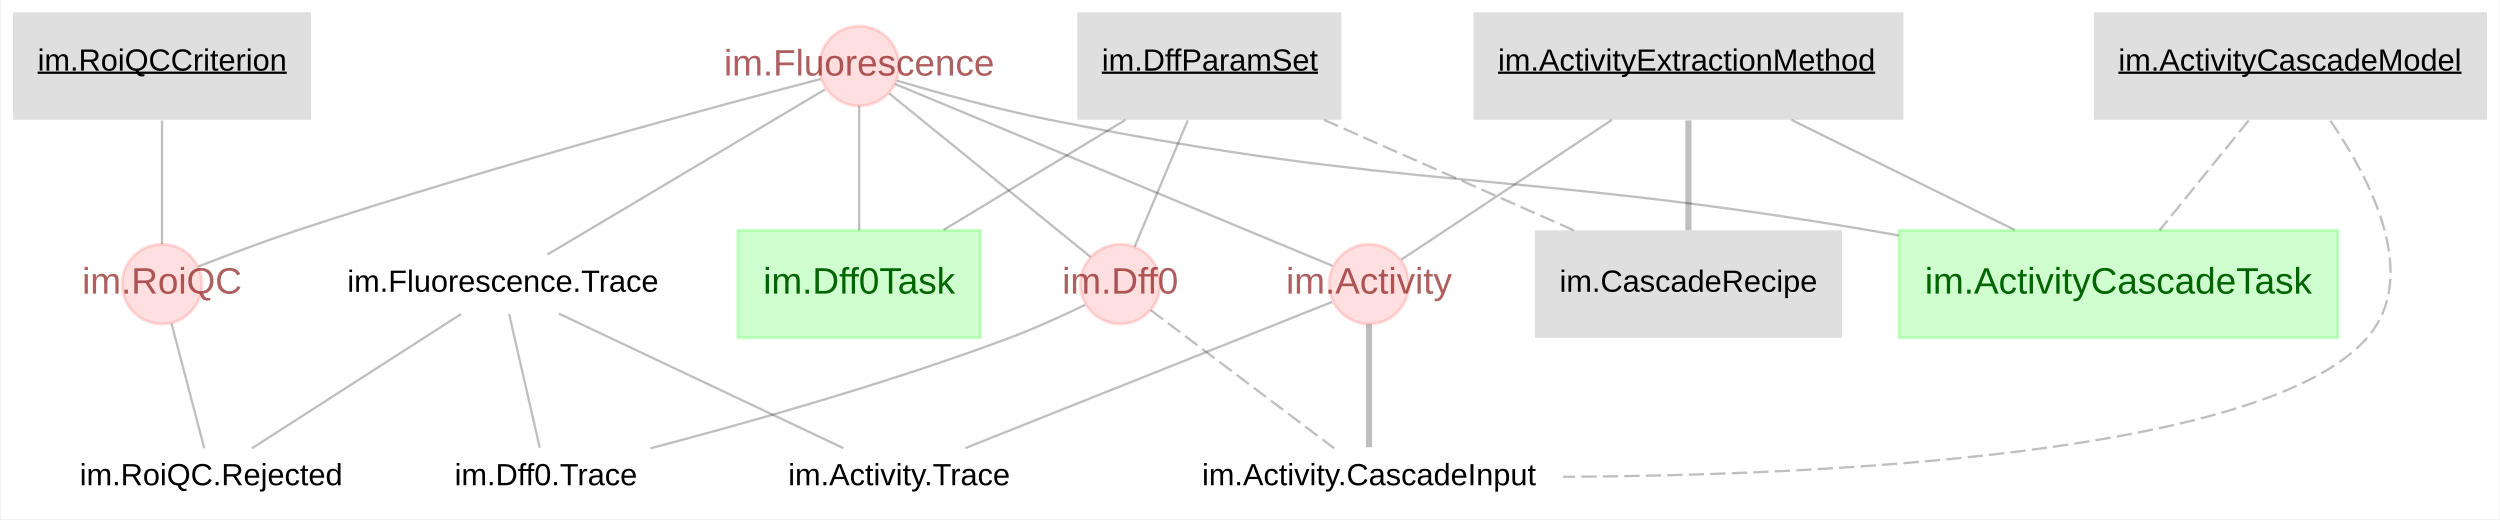
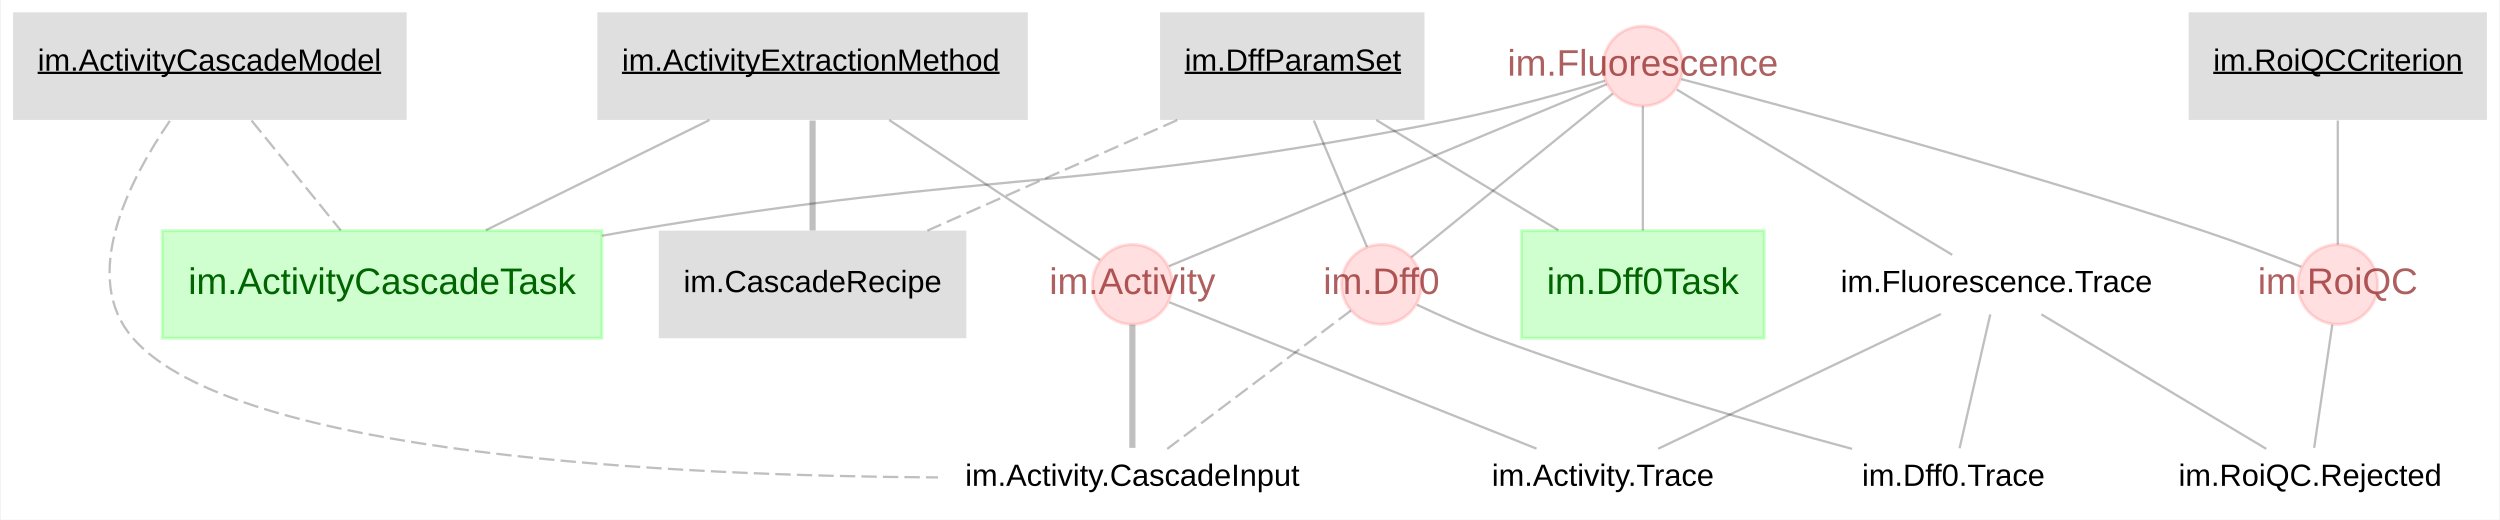
- <svg xmlns="http://www.w3.org/2000/svg" xmlns:xlink="http://www.w3.org/1999/xlink" width="814pt" height="169pt" viewBox="0.00 0.00 813.50 169.00">
+ <svg xmlns="http://www.w3.org/2000/svg" xmlns:xlink="http://www.w3.org/1999/xlink" width="813pt" height="169pt" viewBox="0.00 0.00 812.50 169.00">
  <g id="graph0" class="graph" transform="scale(1 1) rotate(0) translate(4 165)">
-     <polygon fill="white" stroke="transparent" points="-4,4 -4,-165 809.5,-165 809.5,4 -4,4" />
+     <polygon fill="white" stroke="transparent" points="-4,4 -4,-165 808.5,-165 808.5,4 -4,4" />
    <g id="node1" class="node">
      <g id="a_node1">
-         <a xlink:title="→ im.RoiQC → im.Fluorescence.Trace ">
-           <polygon fill="transparent" stroke="transparent" points="115.5,-19 13.5,-19 13.5,0 115.5,0 115.5,-19" />
-           <text text-anchor="middle" x="64.5" y="-7" font-family="arial" font-size="10.00">im.RoiQC.Rejected</text>
+         <a xlink:title="extraction_method     ">
+           <polygon fill="#000000" fill-opacity="0.125" stroke="transparent" points="330,-161 190,-161 190,-126 330,-126 330,-161" />
+           <text text-anchor="start" x="198" y="-142" font-family="arial" text-decoration="underline" font-size="10.00">im.ActivityExtractionMethod</text>
        </a>
      </g>
    </g>
    <g id="node2" class="node">
      <g id="a_node2">
-         <a xlink:title="model_name            ------------------------------ model_path            model_description=&quot;&quot;  ">
-           <polygon fill="#000000" fill-opacity="0.125" stroke="transparent" points="805.5,-161 677.5,-161 677.5,-126 805.5,-126 805.5,-161" />
-           <text text-anchor="start" x="685.5" y="-142" font-family="arial" text-decoration="underline" font-size="10.00">im.ActivityCascadeModel</text>
-         </a>
-       </g>
+         <a xlink:title="→ im.Fluorescence → im.ActivityExtractionMethod ------------------------------ → im.ActivityCascadeModel ">
+           <polygon fill="#00ff00" fill-opacity="0.188" stroke="#00ff00" stroke-opacity="0.188" points="191.5,-90 48.5,-90 48.5,-55 191.5,-55 191.5,-90" />
+           <text text-anchor="middle" x="120" y="-69.4" font-family="arial" font-size="12.00" fill="darkgreen">im.ActivityCascadeTask</text>
+         </a>
+       </g>
+     </g>
+     <g id="edge1" class="edge">
+       <path fill="none" stroke="#000000" stroke-width="0.75" stroke-opacity="0.251" d="M226.47,-125.97C204.46,-115.13 175.79,-101 153.75,-90.13" />
+     </g>
+     <g id="node8" class="node">
+       <g id="a_node8">
+         <a xlink:title="→ im.ActivityExtractionMethod ------------------------------ → im.DffParamSet ">
+           <polygon fill="#000000" fill-opacity="0.125" stroke="transparent" points="310,-90 210,-90 210,-55 310,-55 310,-90" />
+           <text text-anchor="middle" x="260" y="-70" font-family="arial" font-size="10.00">im.CascadeRecipe</text>
+         </a>
+       </g>
+     </g>
+     <g id="edge2" class="edge">
+       <path fill="none" stroke="#000000" stroke-width="2" stroke-opacity="0.251" d="M260,-125.8C260,-114.95 260,-100.87 260,-90.05" />
+     </g>
+     <g id="node11" class="node">
+       <g id="a_node11">
+         <a xlink:title="→ im.Fluorescence → im.ActivityExtractionMethod ">
+           <ellipse fill="#ff0000" fill-opacity="0.125" stroke="#ff0000" stroke-opacity="0.125" cx="364" cy="-72.5" rx="13" ry="13" />
+           <text text-anchor="middle" x="364" y="-69.4" font-family="arial" font-size="12.00" fill="#7f0000" fill-opacity="0.627">im.Activity</text>
+         </a>
+       </g>
+     </g>
+     <g id="edge3" class="edge">
+       <path fill="none" stroke="#000000" stroke-width="0.75" stroke-opacity="0.251" d="M284.91,-125.97C306.78,-111.46 337.53,-91.06 353.48,-80.48" />
+     </g>
+     <g id="node3" class="node">
+       <g id="a_node3">
+         <a xlink:title="→ im.Fluorescence → im.DffParamSet ------------------------------ task_owner            task_note=&quot;&quot;          ">
+           <polygon fill="#00ff00" fill-opacity="0.188" stroke="#00ff00" stroke-opacity="0.188" points="569.5,-90 490.5,-90 490.5,-55 569.5,-55 569.5,-90" />
+           <text text-anchor="middle" x="530" y="-69.4" font-family="arial" font-size="12.00" fill="darkgreen">im.Dff0Task</text>
+         </a>
+       </g>
+     </g>
+     <g id="node4" class="node">
+       <g id="a_node4">
+         <a xlink:title="→ im.Fluorescence → im.RoiQCCriterion ------------------------------ n_rois                n_rejected            ">
+           <ellipse fill="#ff0000" fill-opacity="0.125" stroke="#ff0000" stroke-opacity="0.125" cx="756" cy="-72.5" rx="13" ry="13" />
+           <text text-anchor="middle" x="756" y="-69.4" font-family="arial" font-size="12.00" fill="#7f0000" fill-opacity="0.627">im.RoiQC</text>
+         </a>
+       </g>
+     </g>
+     <g id="node9" class="node">
+       <g id="a_node9">
+         <a xlink:title="→ im.RoiQC → im.Fluorescence.Trace ">
+           <polygon fill="transparent" stroke="transparent" points="798,-19 696,-19 696,0 798,0 798,-19" />
+           <text text-anchor="middle" x="747" y="-7" font-family="arial" font-size="10.00">im.RoiQC.Rejected</text>
+         </a>
+       </g>
+     </g>
+     <g id="edge4" class="edge">
+       <path fill="none" stroke="#000000" stroke-width="0.75" stroke-opacity="0.251" d="M754.22,-59.45C752.48,-47.64 749.87,-29.93 748.31,-19.36" />
    </g>
    <g id="node5" class="node">
      <g id="a_node5">
+         <a xlink:title="→ im.Fluorescence → im.Segmentation.Mask → `roselab_scan`.`#channel`.proj(fluo_channel=&quot;channel&quot;) ------------------------------ fluorescence          neuropil_fluorescence=null  INDEX (fluorescence) INDEX (neuropil_fluorescence) ">
+           <polygon fill="transparent" stroke="transparent" points="703,-82 587,-82 587,-63 703,-63 703,-82" />
+           <text text-anchor="middle" x="645" y="-70" font-family="arial" font-size="10.00">im.Fluorescence.Trace</text>
+         </a>
+       </g>
+     </g>
+     <g id="edge5" class="edge">
+       <path fill="none" stroke="#000000" stroke-width="0.75" stroke-opacity="0.251" d="M659.61,-62.76C679.11,-51.1 713.42,-30.58 732.74,-19.03" />
+     </g>
+     <g id="node14" class="node">
+       <g id="a_node14">
+         <a xlink:title="→ im.Activity → im.Fluorescence.Trace ------------------------------ activity_trace        INDEX (activity_trace) ">
+           <polygon fill="transparent" stroke="transparent" points="562,-19 472,-19 472,0 562,0 562,-19" />
+           <text text-anchor="middle" x="517" y="-7" font-family="arial" font-size="10.00">im.Activity.Trace</text>
+         </a>
+       </g>
+     </g>
+     <g id="edge6" class="edge">
+       <path fill="none" stroke="#000000" stroke-width="0.75" stroke-opacity="0.251" d="M626.93,-62.89C602.54,-51.26 559.32,-30.67 534.98,-19.07" />
+     </g>
+     <g id="node16" class="node">
+       <g id="a_node16">
+         <a xlink:title="→ im.Dff0 → im.Fluorescence.Trace ------------------------------ dff                   f0_median             f0_min                f0_nonpositive        INDEX (dff) ">
+           <polygon fill="transparent" stroke="transparent" points="669,-19 593,-19 593,0 669,0 669,-19" />
+           <text text-anchor="middle" x="631" y="-7" font-family="arial" font-size="10.00">im.Dff0.Trace</text>
+         </a>
+       </g>
+     </g>
+     <g id="edge7" class="edge">
+       <path fill="none" stroke="#000000" stroke-width="0.75" stroke-opacity="0.251" d="M642.99,-62.76C640.33,-51.16 635.66,-30.81 633,-19.22" />
+     </g>
+     <g id="node6" class="node">
+       <g id="a_node6">
        <a xlink:title="→ im.Activity ------------------------------ → im.Dff0 → im.ActivityCascadeModel cascade_commit        element_version       computed_at           ">
-           <polygon fill="transparent" stroke="transparent" points="504.5,-19 378.5,-19 378.5,0 504.5,0 504.5,-19" />
-           <text text-anchor="middle" x="441.5" y="-7" font-family="arial" font-size="10.00">im.Activity.CascadeInput</text>
-         </a>
-       </g>
-     </g>
-     <g id="edge1" class="edge">
-       <path fill="none" stroke="#000000" stroke-width="0.75" stroke-dasharray="5,2" stroke-opacity="0.251" d="M754.52,-125.68C767.73,-106.43 783.95,-75 766.5,-55 733.23,-16.86 589.48,-10.23 504.71,-9.74" />
+           <polygon fill="transparent" stroke="transparent" points="427,-19 301,-19 301,0 427,0 427,-19" />
+           <text text-anchor="middle" x="364" y="-7" font-family="arial" font-size="10.00">im.Activity.CascadeInput</text>
+         </a>
+       </g>
+     </g>
+     <g id="node7" class="node">
+       <g id="a_node7">
+         <a xlink:title="→ im.Fluorescence → im.DffParamSet ------------------------------ fps                   n_masks               n_frames              dark_signal           dark_frame_start=null  dark_frame_stop=null  dark_source           n_f0_nonpositive      element_version       compute_seconds       ">
+           <ellipse fill="#ff0000" fill-opacity="0.125" stroke="#ff0000" stroke-opacity="0.125" cx="445" cy="-72.5" rx="13" ry="13" />
+           <text text-anchor="middle" x="445" y="-69.4" font-family="arial" font-size="12.00" fill="#7f0000" fill-opacity="0.627">im.Dff0</text>
+         </a>
+       </g>
+     </g>
+     <g id="edge8" class="edge">
+       <path fill="none" stroke="#000000" stroke-width="0.75" stroke-dasharray="5,2" stroke-opacity="0.251" d="M435.07,-64.02C419.94,-52.63 391.22,-31 375.32,-19.02" />
+     </g>
+     <g id="edge9" class="edge">
+       <path fill="none" stroke="#000000" stroke-width="0.75" stroke-opacity="0.251" d="M456.51,-65.91C463.73,-62.51 473.29,-58.23 482,-55 521.24,-40.46 567.58,-27.21 598.05,-19.03" />
+     </g>
+     <g id="node10" class="node">
+       <g id="a_node10">
+         <a xlink:title="roi_qc_criterion      ------------------------------ criterion_desc        ">
+           <polygon fill="#000000" fill-opacity="0.125" stroke="transparent" points="804.5,-161 707.5,-161 707.5,-126 804.5,-126 804.5,-161" />
+           <text text-anchor="start" x="715.5" y="-142" font-family="arial" text-decoration="underline" font-size="10.00">im.RoiQCCriterion</text>
+         </a>
+       </g>
+     </g>
+     <g id="edge10" class="edge">
+       <path fill="none" stroke="#000000" stroke-width="0.75" stroke-opacity="0.251" d="M756,-125.8C756,-113.35 756,-96.66 756,-85.51" />
+     </g>
+     <g id="edge11" class="edge">
+       <path fill="none" stroke="#000000" stroke-width="2" stroke-opacity="0.251" d="M364,-59.45C364,-47.64 364,-29.93 364,-19.36" />
+     </g>
+     <g id="edge12" class="edge">
+       <path fill="none" stroke="#000000" stroke-width="0.75" stroke-opacity="0.251" d="M376.01,-66.71C401.79,-56.43 462.76,-32.13 495.43,-19.1" />
+     </g>
+     <g id="node12" class="node">
+       <g id="a_node12">
+         <a xlink:title="dff_paramset_idx      ------------------------------ dff_desc              dff_hash              dark_method           dark_frame_start=null  dark_frame_stop=null  dark_margin_s=null    neuropil_factor       neuropil_offset       detrend_method        detrend_window_s=null  baseline_method       baseline_percentile=null  baseline_window_s=null  baseline_smooth_s=null  baseline_step=1       f0_floor_method       f0_floor_value=null   extra=null            UNIQUE INDEX (dff_hash) ">
+           <polygon fill="#000000" fill-opacity="0.125" stroke="transparent" points="459,-161 373,-161 373,-126 459,-126 459,-161" />
+           <text text-anchor="start" x="381" y="-142" font-family="arial" text-decoration="underline" font-size="10.00">im.DffParamSet</text>
+         </a>
+       </g>
+     </g>
+     <g id="edge13" class="edge">
+       <path fill="none" stroke="#000000" stroke-width="0.75" stroke-opacity="0.251" d="M443.31,-125.97C461.22,-115.13 484.57,-101 502.52,-90.13" />
+     </g>
+     <g id="edge14" class="edge">
+       <path fill="none" stroke="#000000" stroke-width="0.75" stroke-opacity="0.251" d="M423.02,-125.8C428.38,-113.03 435.63,-95.8 440.31,-84.66" />
+     </g>
+     <g id="edge15" class="edge">
+       <path fill="none" stroke="#000000" stroke-width="0.75" stroke-dasharray="5,2" stroke-opacity="0.251" d="M378.63,-125.97C354.03,-115.09 321.93,-100.89 297.33,-90.01" />
    </g>
    <g id="node13" class="node">
      <g id="a_node13">
-         <a xlink:title="→ im.Fluorescence → im.ActivityExtractionMethod ------------------------------ → im.ActivityCascadeModel ">
-           <polygon fill="#00ff00" fill-opacity="0.188" stroke="#00ff00" stroke-opacity="0.188" points="757,-90 614,-90 614,-55 757,-55 757,-90" />
-           <text text-anchor="middle" x="685.5" y="-69.4" font-family="arial" font-size="12.00" fill="darkgreen">im.ActivityCascadeTask</text>
-         </a>
-       </g>
-     </g>
-     <g id="edge2" class="edge">
-       <path fill="none" stroke="#000000" stroke-width="0.75" stroke-dasharray="5,2" stroke-opacity="0.251" d="M727.94,-125.8C719.14,-114.95 707.71,-100.87 698.93,-90.05" />
-     </g>
-     <g id="node3" class="node">
-       <g id="a_node3">
-         <a xlink:title="→ im.Fluorescence → im.ActivityExtractionMethod ">
-           <ellipse fill="#ff0000" fill-opacity="0.125" stroke="#ff0000" stroke-opacity="0.125" cx="441.5" cy="-72.5" rx="13" ry="13" />
-           <text text-anchor="middle" x="441.5" y="-69.4" font-family="arial" font-size="12.00" fill="#7f0000" fill-opacity="0.627">im.Activity</text>
-         </a>
-       </g>
-     </g>
-     <g id="edge3" class="edge">
-       <path fill="none" stroke="#000000" stroke-width="2" stroke-opacity="0.251" d="M441.5,-59.45C441.5,-47.64 441.5,-29.93 441.5,-19.36" />
-     </g>
-     <g id="node9" class="node">
-       <g id="a_node9">
-         <a xlink:title="→ im.Activity → im.Fluorescence.Trace ------------------------------ activity_trace        INDEX (activity_trace) ">
-           <polygon fill="transparent" stroke="transparent" points="333.5,-19 243.5,-19 243.5,0 333.5,0 333.5,-19" />
-           <text text-anchor="middle" x="288.5" y="-7" font-family="arial" font-size="10.00">im.Activity.Trace</text>
-         </a>
-       </g>
-     </g>
-     <g id="edge4" class="edge">
-       <path fill="none" stroke="#000000" stroke-width="0.75" stroke-opacity="0.251" d="M429.49,-66.71C403.71,-56.43 342.74,-32.13 310.07,-19.1" />
-     </g>
-     <g id="node4" class="node">
-       <g id="a_node4">
-         <a xlink:title="→ im.Fluorescence → im.Segmentation.Mask → `roselab_scan`.`#channel`.proj(fluo_channel=&quot;channel&quot;) ------------------------------ fluorescence          neuropil_fluorescence=null  INDEX (fluorescence) INDEX (neuropil_fluorescence) ">
-           <polygon fill="transparent" stroke="transparent" points="217.5,-82 101.5,-82 101.5,-63 217.5,-63 217.5,-82" />
-           <text text-anchor="middle" x="159.5" y="-70" font-family="arial" font-size="10.00">im.Fluorescence.Trace</text>
-         </a>
-       </g>
-     </g>
-     <g id="edge5" class="edge">
-       <path fill="none" stroke="#000000" stroke-width="0.75" stroke-opacity="0.251" d="M145.89,-62.76C127.73,-51.1 95.77,-30.58 77.78,-19.03" />
-     </g>
-     <g id="edge6" class="edge">
-       <path fill="none" stroke="#000000" stroke-width="0.75" stroke-opacity="0.251" d="M177.71,-62.89C202.29,-51.26 245.85,-30.67 270.38,-19.07" />
-     </g>
-     <g id="node12" class="node">
-       <g id="a_node12">
-         <a xlink:title="→ im.Dff0 → im.Fluorescence.Trace ------------------------------ dff                   f0_median             f0_min                f0_nonpositive        INDEX (dff) ">
-           <polygon fill="transparent" stroke="transparent" points="211.5,-19 135.5,-19 135.5,0 211.5,0 211.5,-19" />
-           <text text-anchor="middle" x="173.5" y="-7" font-family="arial" font-size="10.00">im.Dff0.Trace</text>
-         </a>
-       </g>
-     </g>
-     <g id="edge7" class="edge">
-       <path fill="none" stroke="#000000" stroke-width="0.75" stroke-opacity="0.251" d="M161.51,-62.76C164.17,-51.16 168.84,-30.81 171.5,-19.22" />
-     </g>
-     <g id="node6" class="node">
-       <g id="a_node6">
-         <a xlink:title="→ im.ActivityExtractionMethod ------------------------------ → im.DffParamSet ">
-           <polygon fill="#000000" fill-opacity="0.125" stroke="transparent" points="595.5,-90 495.5,-90 495.5,-55 595.5,-55 595.5,-90" />
-           <text text-anchor="middle" x="545.5" y="-70" font-family="arial" font-size="10.00">im.CascadeRecipe</text>
-         </a>
-       </g>
-     </g>
-     <g id="node7" class="node">
-       <g id="a_node7">
-         <a xlink:title="dff_paramset_idx      ------------------------------ dff_desc              dff_hash              dark_method           dark_frame_start=null  dark_frame_stop=null  dark_margin_s=null    neuropil_factor       neuropil_offset       detrend_method        detrend_window_s=null  baseline_method       baseline_percentile=null  baseline_window_s=null  baseline_smooth_s=null  baseline_step=1       f0_floor_method       f0_floor_value=null   extra=null            UNIQUE INDEX (dff_hash) ">
-           <polygon fill="#000000" fill-opacity="0.125" stroke="transparent" points="432.5,-161 346.5,-161 346.5,-126 432.5,-126 432.5,-161" />
-           <text text-anchor="start" x="354.5" y="-142" font-family="arial" text-decoration="underline" font-size="10.00">im.DffParamSet</text>
-         </a>
-       </g>
-     </g>
-     <g id="edge8" class="edge">
-       <path fill="none" stroke="#000000" stroke-width="0.75" stroke-dasharray="5,2" stroke-opacity="0.251" d="M426.87,-125.97C451.47,-115.09 483.57,-100.89 508.17,-90.01" />
-     </g>
-     <g id="node11" class="node">
-       <g id="a_node11">
-         <a xlink:title="→ im.Fluorescence → im.DffParamSet ------------------------------ fps                   n_masks               n_frames              dark_signal           dark_frame_start=null  dark_frame_stop=null  dark_source           n_f0_nonpositive      element_version       compute_seconds       ">
-           <ellipse fill="#ff0000" fill-opacity="0.125" stroke="#ff0000" stroke-opacity="0.125" cx="360.5" cy="-72.5" rx="13" ry="13" />
-           <text text-anchor="middle" x="360.5" y="-69.4" font-family="arial" font-size="12.00" fill="#7f0000" fill-opacity="0.627">im.Dff0</text>
-         </a>
-       </g>
-     </g>
-     <g id="edge9" class="edge">
-       <path fill="none" stroke="#000000" stroke-width="0.75" stroke-opacity="0.251" d="M382.48,-125.8C377.12,-113.03 369.87,-95.8 365.19,-84.66" />
-     </g>
-     <g id="node14" class="node">
-       <g id="a_node14">
-         <a xlink:title="→ im.Fluorescence → im.DffParamSet ------------------------------ task_owner            task_note=&quot;&quot;          ">
-           <polygon fill="#00ff00" fill-opacity="0.188" stroke="#00ff00" stroke-opacity="0.188" points="315,-90 236,-90 236,-55 315,-55 315,-90" />
-           <text text-anchor="middle" x="275.5" y="-69.4" font-family="arial" font-size="12.00" fill="darkgreen">im.Dff0Task</text>
-         </a>
-       </g>
-     </g>
-     <g id="edge10" class="edge">
-       <path fill="none" stroke="#000000" stroke-width="0.75" stroke-opacity="0.251" d="M362.19,-125.97C344.28,-115.13 320.93,-101 302.98,-90.13" />
-     </g>
-     <g id="node8" class="node">
-       <g id="a_node8">
-         <a xlink:title="roi_qc_criterion      ------------------------------ criterion_desc        ">
-           <polygon fill="#000000" fill-opacity="0.125" stroke="transparent" points="97,-161 0,-161 0,-126 97,-126 97,-161" />
-           <text text-anchor="start" x="8" y="-142" font-family="arial" text-decoration="underline" font-size="10.00">im.RoiQCCriterion</text>
-         </a>
-       </g>
+         <a xlink:title="→ im.Segmentation ">
+           <ellipse fill="#ff0000" fill-opacity="0.125" stroke="#ff0000" stroke-opacity="0.125" cx="530" cy="-143.5" rx="13" ry="13" />
+           <text text-anchor="middle" x="530" y="-140.4" font-family="arial" font-size="12.00" fill="#7f0000" fill-opacity="0.627">im.Fluorescence</text>
+         </a>
+       </g>
+     </g>
+     <g id="edge16" class="edge">
+       <path fill="none" stroke="#000000" stroke-width="0.75" stroke-opacity="0.251" d="M517.76,-138.75C505.33,-135.06 485.48,-129.49 468,-126 350.58,-102.56 319.06,-109.96 201,-90 197.89,-89.47 194.71,-88.92 191.51,-88.34" />
+     </g>
+     <g id="edge17" class="edge">
+       <path fill="none" stroke="#000000" stroke-width="0.75" stroke-opacity="0.251" d="M530,-130.48C530,-119.28 530,-102.49 530,-90.03" />
+     </g>
+     <g id="edge18" class="edge">
+       <path fill="none" stroke="#000000" stroke-width="0.75" stroke-opacity="0.251" d="M542.46,-139.27C572.08,-131.5 648.94,-110.88 712,-90 723,-86.36 735.33,-81.68 744.14,-78.24" />
+     </g>
+     <g id="edge19" class="edge">
+       <path fill="none" stroke="#000000" stroke-width="0.75" stroke-opacity="0.251" d="M541.03,-135.88C561.94,-123.34 607.35,-96.09 630.62,-82.13" />
+     </g>
+     <g id="edge20" class="edge">
+       <path fill="none" stroke="#000000" stroke-width="0.75" stroke-opacity="0.251" d="M520.25,-134.58C503.85,-121.27 470.96,-94.57 454.64,-81.32" />
+     </g>
+     <g id="edge21" class="edge">
+       <path fill="none" stroke="#000000" stroke-width="0.75" stroke-opacity="0.251" d="M518.33,-137.65C487.92,-125.01 406.52,-91.17 375.88,-78.44" />
    </g>
    <g id="node15" class="node">
      <g id="a_node15">
-         <a xlink:title="→ im.Fluorescence → im.RoiQCCriterion ------------------------------ n_rois                n_rejected            ">
-           <ellipse fill="#ff0000" fill-opacity="0.125" stroke="#ff0000" stroke-opacity="0.125" cx="48.5" cy="-72.5" rx="13" ry="13" />
-           <text text-anchor="middle" x="48.5" y="-69.4" font-family="arial" font-size="12.00" fill="#7f0000" fill-opacity="0.627">im.RoiQC</text>
-         </a>
-       </g>
-     </g>
-     <g id="edge11" class="edge">
-       <path fill="none" stroke="#000000" stroke-width="0.75" stroke-opacity="0.251" d="M48.5,-125.8C48.5,-113.35 48.5,-96.66 48.5,-85.51" />
-     </g>
-     <g id="node10" class="node">
-       <g id="a_node10">
-         <a xlink:title="extraction_method     ">
-           <polygon fill="#000000" fill-opacity="0.125" stroke="transparent" points="615.5,-161 475.5,-161 475.5,-126 615.5,-126 615.5,-161" />
-           <text text-anchor="start" x="483.5" y="-142" font-family="arial" text-decoration="underline" font-size="10.00">im.ActivityExtractionMethod</text>
-         </a>
-       </g>
-     </g>
-     <g id="edge12" class="edge">
-       <path fill="none" stroke="#000000" stroke-width="0.75" stroke-opacity="0.251" d="M520.59,-125.97C498.72,-111.46 467.97,-91.06 452.02,-80.48" />
-     </g>
-     <g id="edge13" class="edge">
-       <path fill="none" stroke="#000000" stroke-width="2" stroke-opacity="0.251" d="M545.5,-125.8C545.5,-114.95 545.5,-100.87 545.5,-90.05" />
-     </g>
-     <g id="edge14" class="edge">
-       <path fill="none" stroke="#000000" stroke-width="0.75" stroke-opacity="0.251" d="M579.03,-125.97C601.04,-115.13 629.71,-101 651.75,-90.13" />
-     </g>
-     <g id="edge15" class="edge">
-       <path fill="none" stroke="#000000" stroke-width="0.75" stroke-dasharray="5,2" stroke-opacity="0.251" d="M370.43,-64.02C385.56,-52.63 414.28,-31 430.18,-19.02" />
-     </g>
-     <g id="edge16" class="edge">
-       <path fill="none" stroke="#000000" stroke-width="0.75" stroke-opacity="0.251" d="M349.01,-65.72C342.02,-62.34 332.87,-58.13 324.5,-55 285.08,-40.25 238.45,-27.14 207.54,-19.04" />
-     </g>
-     <g id="edge17" class="edge">
-       <path fill="none" stroke="#000000" stroke-width="0.75" stroke-opacity="0.251" d="M51.58,-59.74C54.71,-47.83 59.47,-29.7 62.25,-19.08" />
-     </g>
-     <g id="node16" class="node">
-       <g id="a_node16">
-         <a xlink:title="→ im.Segmentation ">
-           <ellipse fill="#ff0000" fill-opacity="0.125" stroke="#ff0000" stroke-opacity="0.125" cx="275.5" cy="-143.5" rx="13" ry="13" />
-           <text text-anchor="middle" x="275.5" y="-140.4" font-family="arial" font-size="12.00" fill="#7f0000" fill-opacity="0.627">im.Fluorescence</text>
-         </a>
-       </g>
-     </g>
-     <g id="edge18" class="edge">
-       <path fill="none" stroke="#000000" stroke-width="0.75" stroke-opacity="0.251" d="M287.17,-137.65C317.58,-125.01 398.98,-91.17 429.62,-78.44" />
-     </g>
-     <g id="edge19" class="edge">
-       <path fill="none" stroke="#000000" stroke-width="0.75" stroke-opacity="0.251" d="M264.38,-135.88C243.28,-123.34 197.48,-96.09 174,-82.13" />
-     </g>
-     <g id="edge20" class="edge">
-       <path fill="none" stroke="#000000" stroke-width="0.75" stroke-opacity="0.251" d="M285.25,-134.58C301.65,-121.27 334.54,-94.57 350.86,-81.32" />
-     </g>
-     <g id="edge21" class="edge">
-       <path fill="none" stroke="#000000" stroke-width="0.75" stroke-opacity="0.251" d="M287.74,-138.75C300.17,-135.06 320.02,-129.49 337.5,-126 454.92,-102.56 486.44,-109.96 604.5,-90 607.61,-89.47 610.79,-88.92 613.99,-88.34" />
+         <a xlink:title="model_name            ------------------------------ model_path            model_description=&quot;&quot;  ">
+           <polygon fill="#000000" fill-opacity="0.125" stroke="transparent" points="128,-161 0,-161 0,-126 128,-126 128,-161" />
+           <text text-anchor="start" x="8" y="-142" font-family="arial" text-decoration="underline" font-size="10.00">im.ActivityCascadeModel</text>
+         </a>
+       </g>
    </g>
    <g id="edge22" class="edge">
-       <path fill="none" stroke="#000000" stroke-width="0.75" stroke-opacity="0.251" d="M275.5,-130.48C275.5,-119.28 275.5,-102.49 275.5,-90.03" />
+       <path fill="none" stroke="#000000" stroke-width="0.75" stroke-dasharray="5,2" stroke-opacity="0.251" d="M77.56,-125.8C86.36,-114.95 97.79,-100.87 106.57,-90.05" />
    </g>
    <g id="edge23" class="edge">
-       <path fill="none" stroke="#000000" stroke-width="0.75" stroke-opacity="0.251" d="M262.97,-139.27C233.18,-131.52 155.9,-110.94 92.5,-90 81.5,-86.37 69.17,-81.69 60.36,-78.24" />
+       <path fill="none" stroke="#000000" stroke-width="0.75" stroke-dasharray="5,2" stroke-opacity="0.251" d="M50.98,-125.68C37.77,-106.43 21.55,-75 39,-55 72.27,-16.86 216.02,-10.23 300.79,-9.74" />
    </g>
  </g>
</svg>
